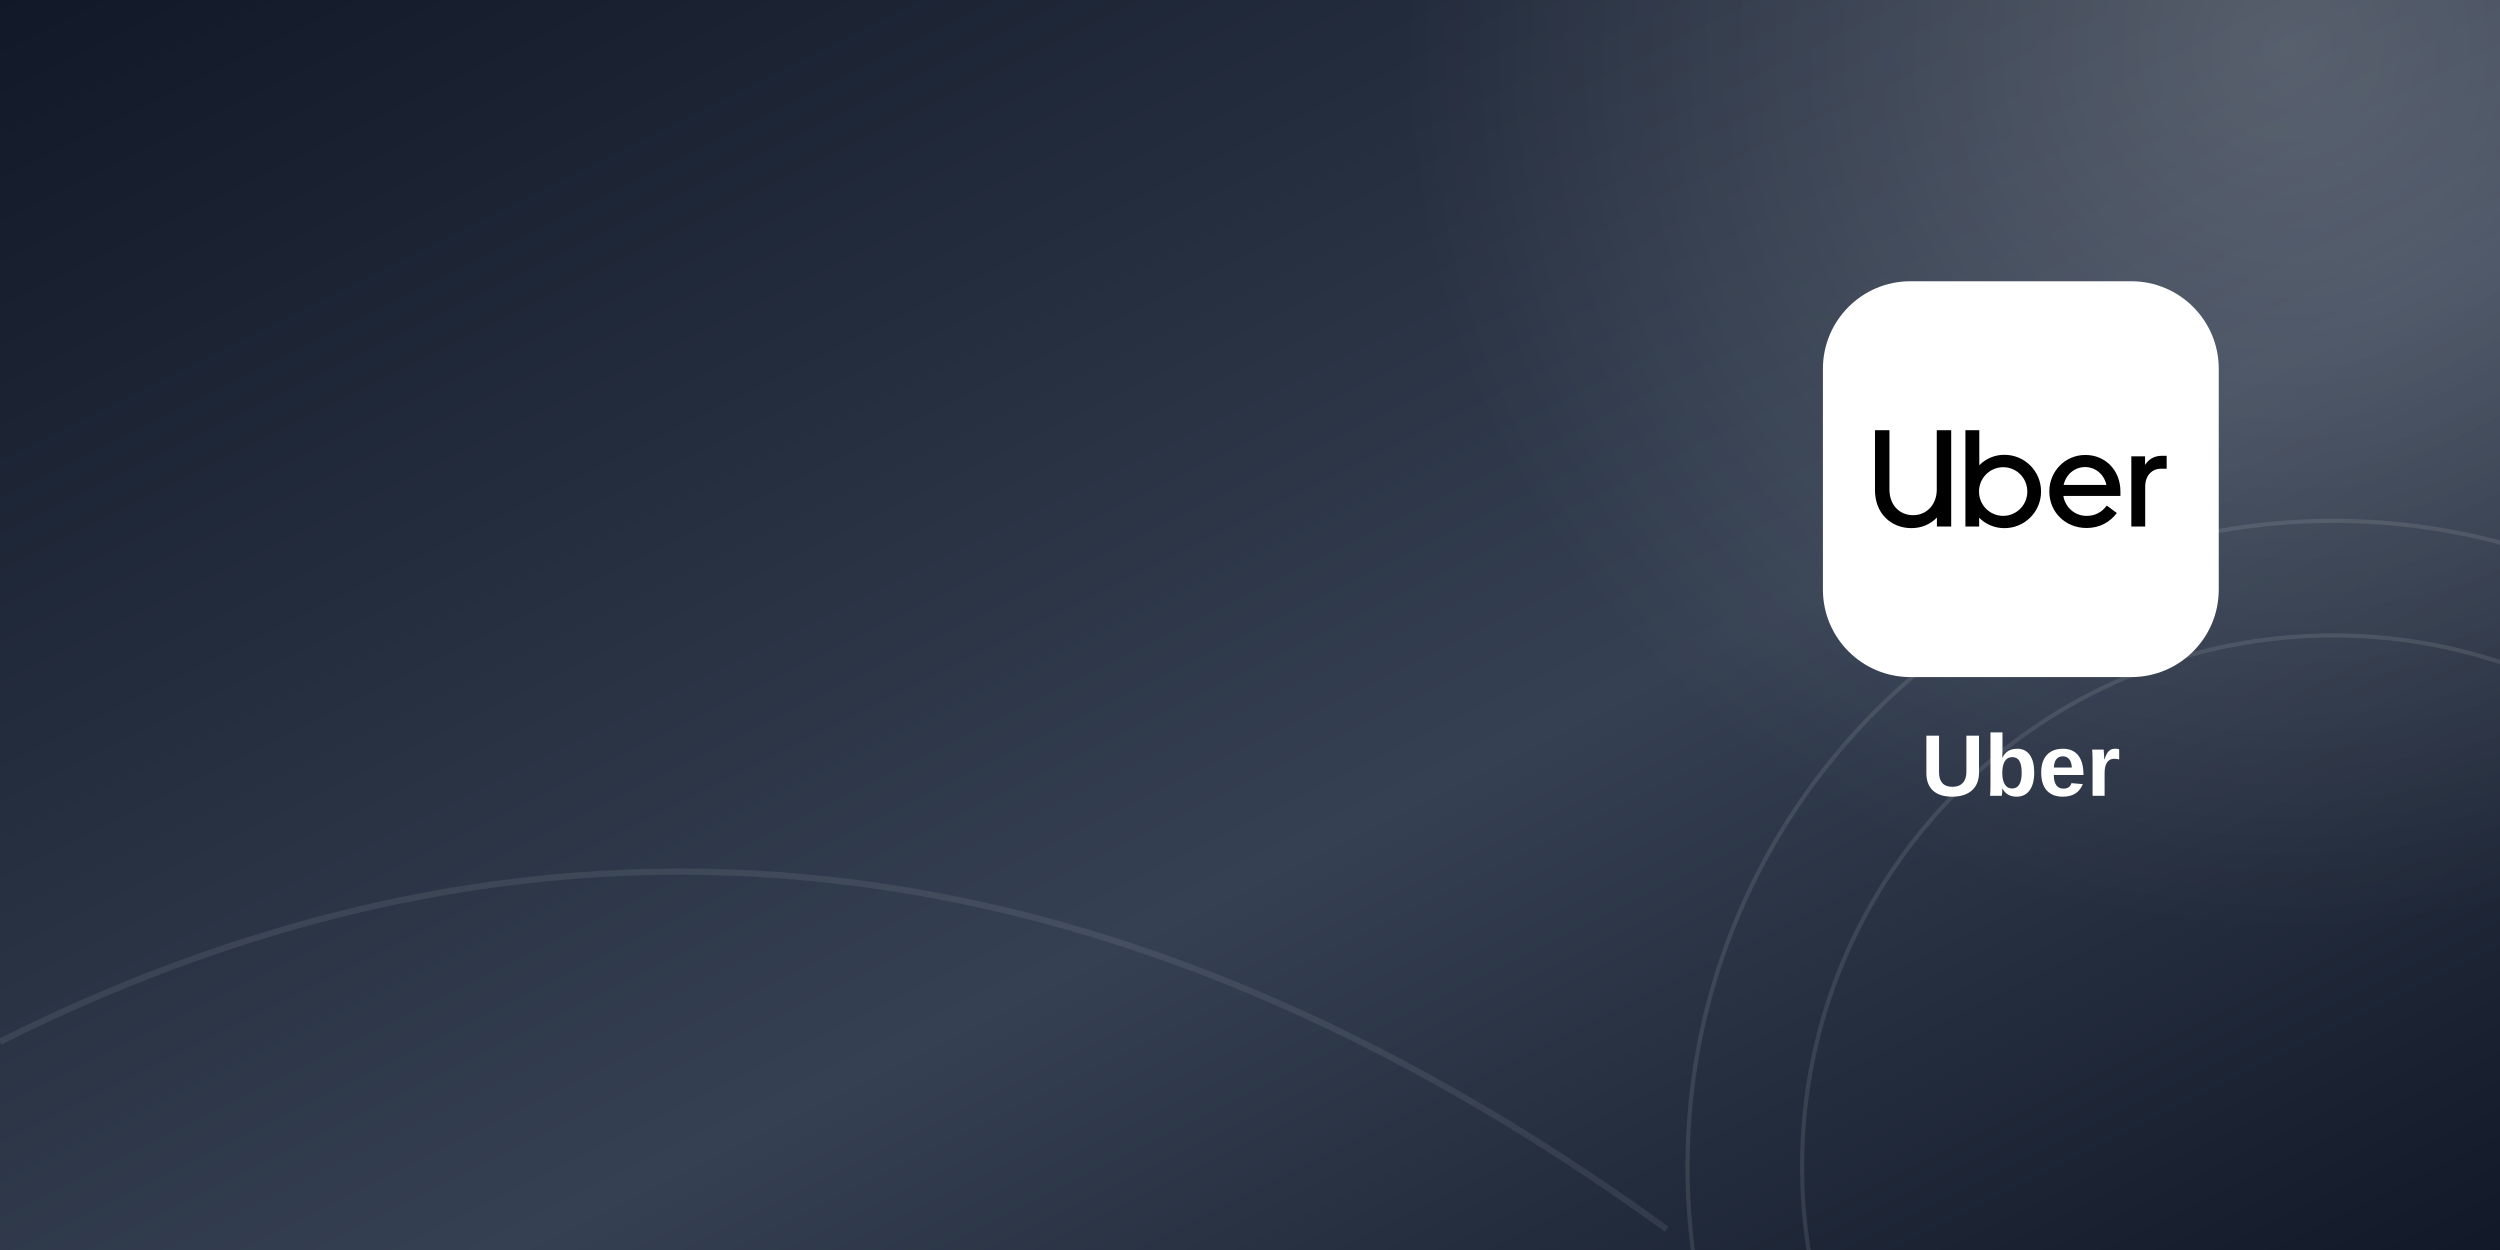
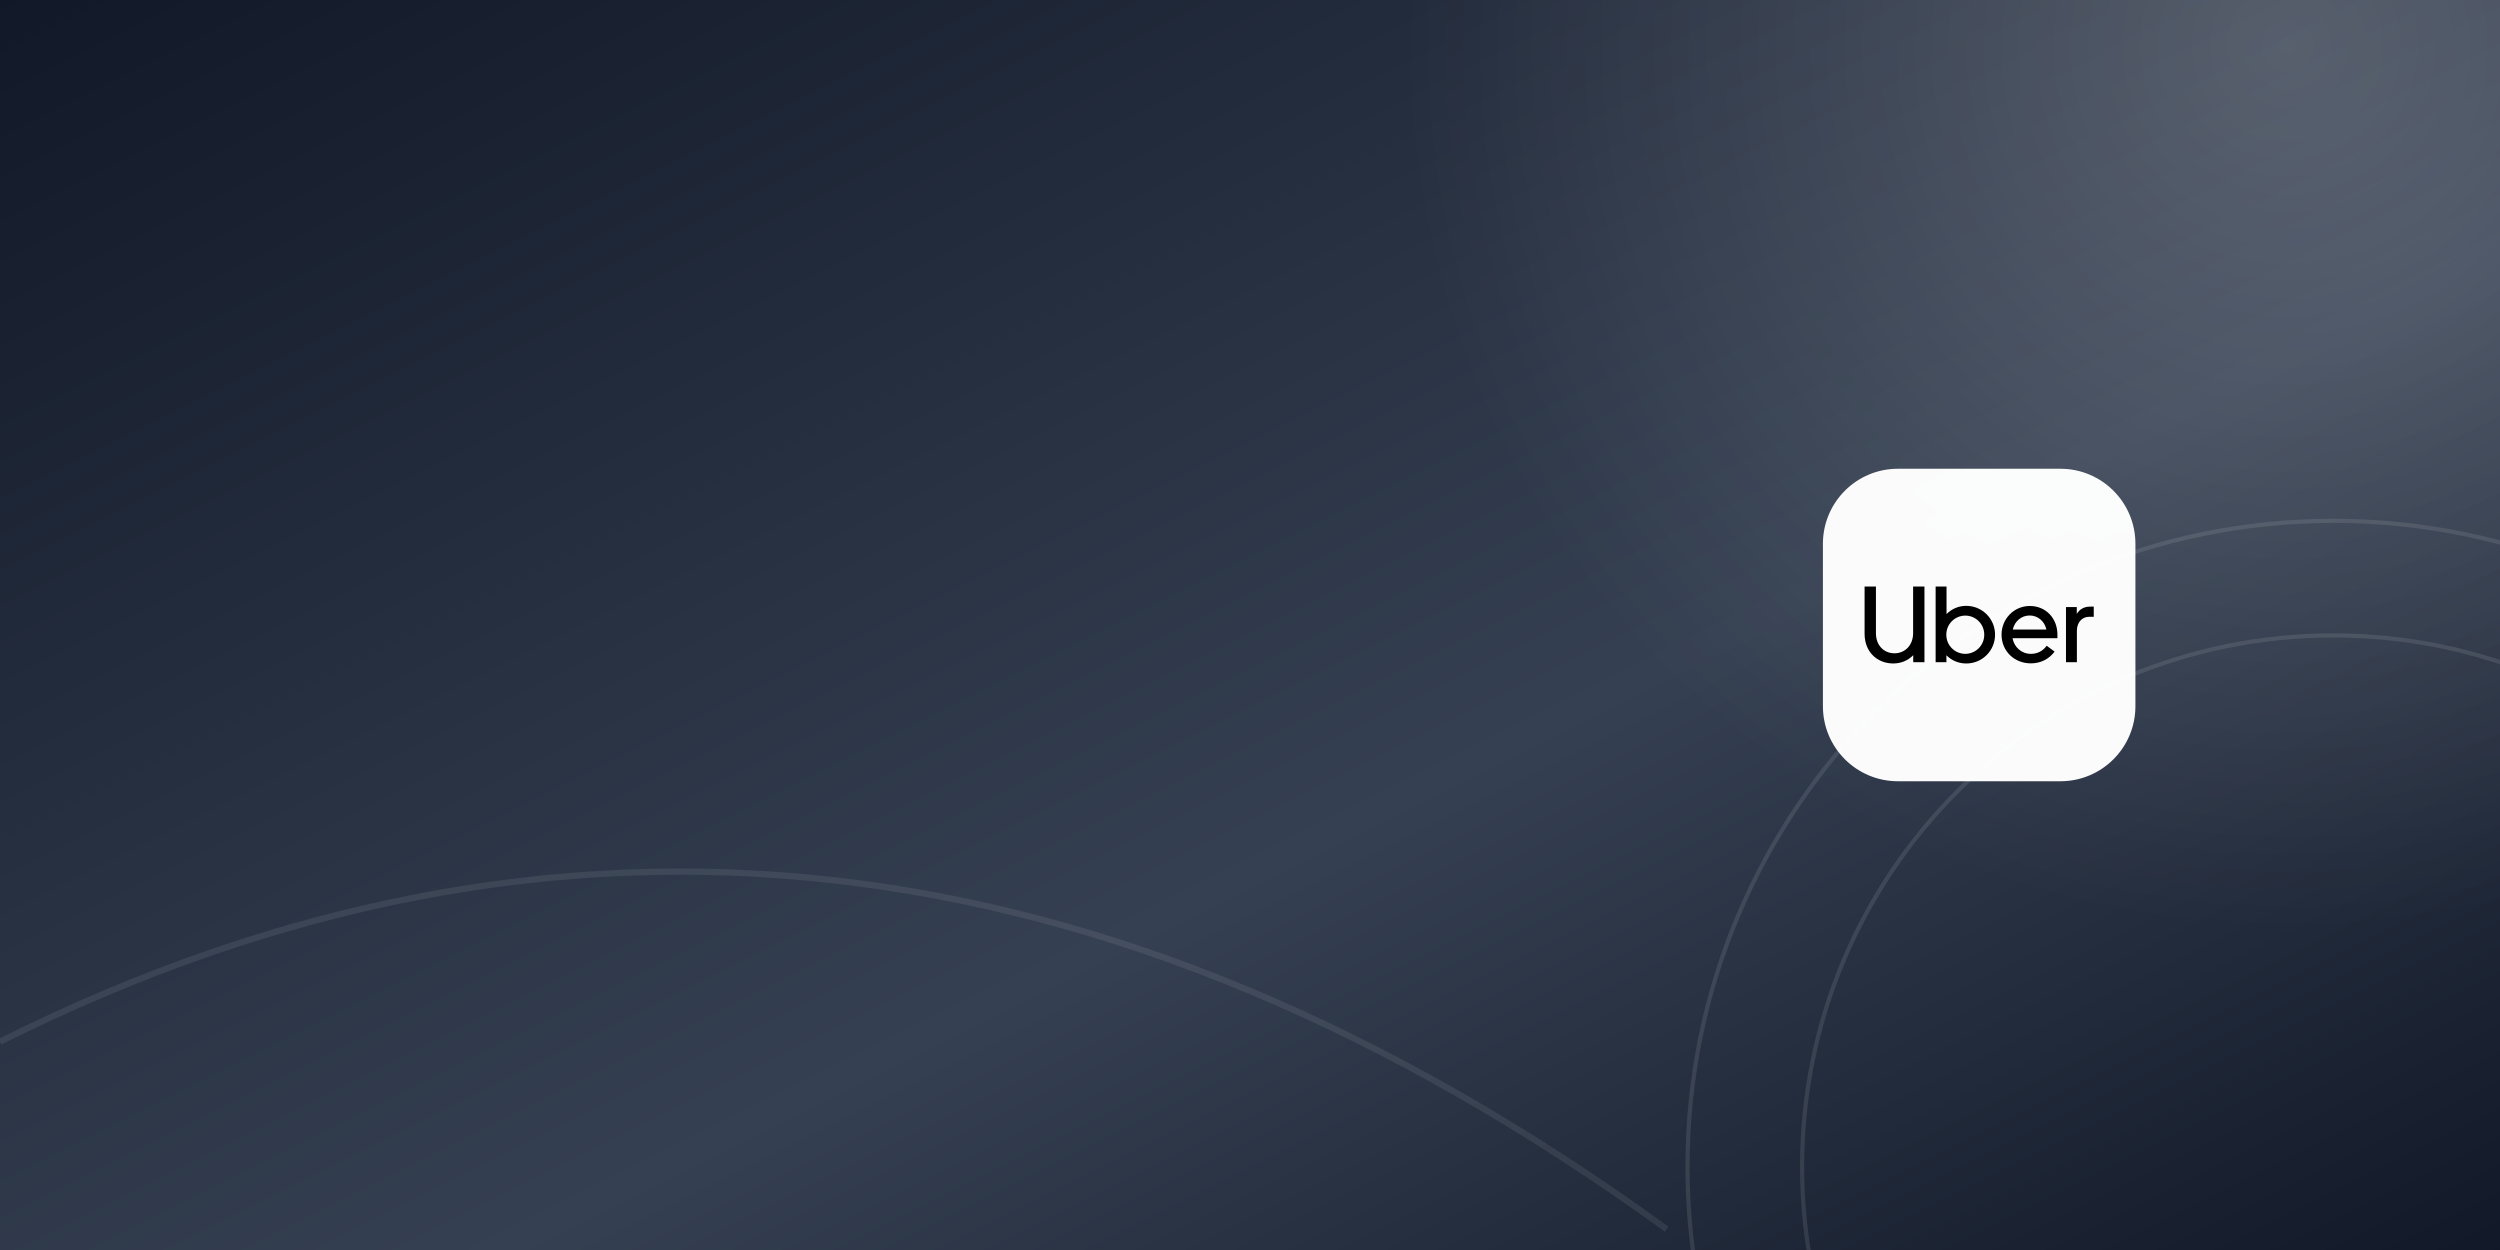
<svg xmlns="http://www.w3.org/2000/svg" width="1200" height="600" viewBox="0 0 1200 600" role="img" aria-labelledby="title">
  <defs>
    <linearGradient id="base" x2="1" y2="1">
      <stop stop-color="#111827" />
      <stop offset=".6" stop-color="#354052" />
      <stop offset="1" stop-color="#111827" />
    </linearGradient>
    <radialGradient id="shine">
      <stop stop-color="#ffffff" stop-opacity=".2" />
      <stop offset="1" stop-color="#ffffff" stop-opacity="0" />
    </radialGradient>
  </defs>
  <rect width="1200" height="600" fill="url(#base)" />
  <circle cx="1100" cy="20" r="430" fill="url(#shine)" />
  <circle cx="1120" cy="560" r="310" fill="none" stroke="#fff" stroke-opacity=".1" stroke-width="2" />
  <circle cx="1120" cy="560" r="255" fill="none" stroke="#fff" stroke-opacity=".1" stroke-width="2" />
  <path d="M0 500 Q400 300 800 590" fill="none" stroke="#fff" stroke-opacity=".08" stroke-width="3" />
-   <rect x="875" y="135" width="190" height="190" rx="42" fill="#fff" />
-   <svg x="900" y="160" width="140" height="140" viewBox="0 0 24 24">
+   <rect x="875" y="225" width="150" height="150" rx="36" fill="#ffffff" fill-opacity="0.98" />
+   <svg x="895" y="245" width="110" height="110" viewBox="0 0 24 24">
    <path d="M0 7.97v4.958c0 1.867 1.302 3.101 3 3.101.826 0 1.562-.316 2.094-.87v.736H6.27V7.97H5.082v4.888c0 1.257-.85 2.106-1.947 2.106-1.11 0-1.946-.827-1.946-2.106V7.971H0zm7.44 0v7.925h1.13v-.725c.521.532 1.257.86 2.06.86a3.006 3.006 0 0 0 3.034-3.01 3.01 3.01 0 0 0-3.033-3.024 2.86 2.86 0 0 0-2.049.861V7.971H7.439zm9.869 2.038c-1.687 0-2.965 1.37-2.965 3 0 1.72 1.334 3.01 3.066 3.01 1.053 0 1.913-.463 2.49-1.233l-.826-.611c-.43.577-.996.847-1.664.847-.973 0-1.753-.7-1.912-1.64h4.697v-.373c0-1.72-1.222-3-2.886-3zm6.295.068c-.634 0-1.098.294-1.381.758v-.713h-1.131v5.774h1.142V12.61c0-.894.544-1.47 1.291-1.47H24v-1.065h-.396zm-6.319.928c.85 0 1.564.588 1.756 1.47H15.52c.203-.882.916-1.47 1.765-1.47zm-6.732.012c1.086 0 1.98.883 1.98 2.004a1.993 1.993 0 0 1-1.98 2.001A1.989 1.989 0 0 1 8.56 13.02a1.99 1.99 0 0 1 1.992-2.004z" />
  </svg>
-   <text x="970" y="382" text-anchor="middle" fill="#fff" font-family="Arial,Helvetica,sans-serif" font-weight="700" font-size="42">Uber</text>
</svg>
